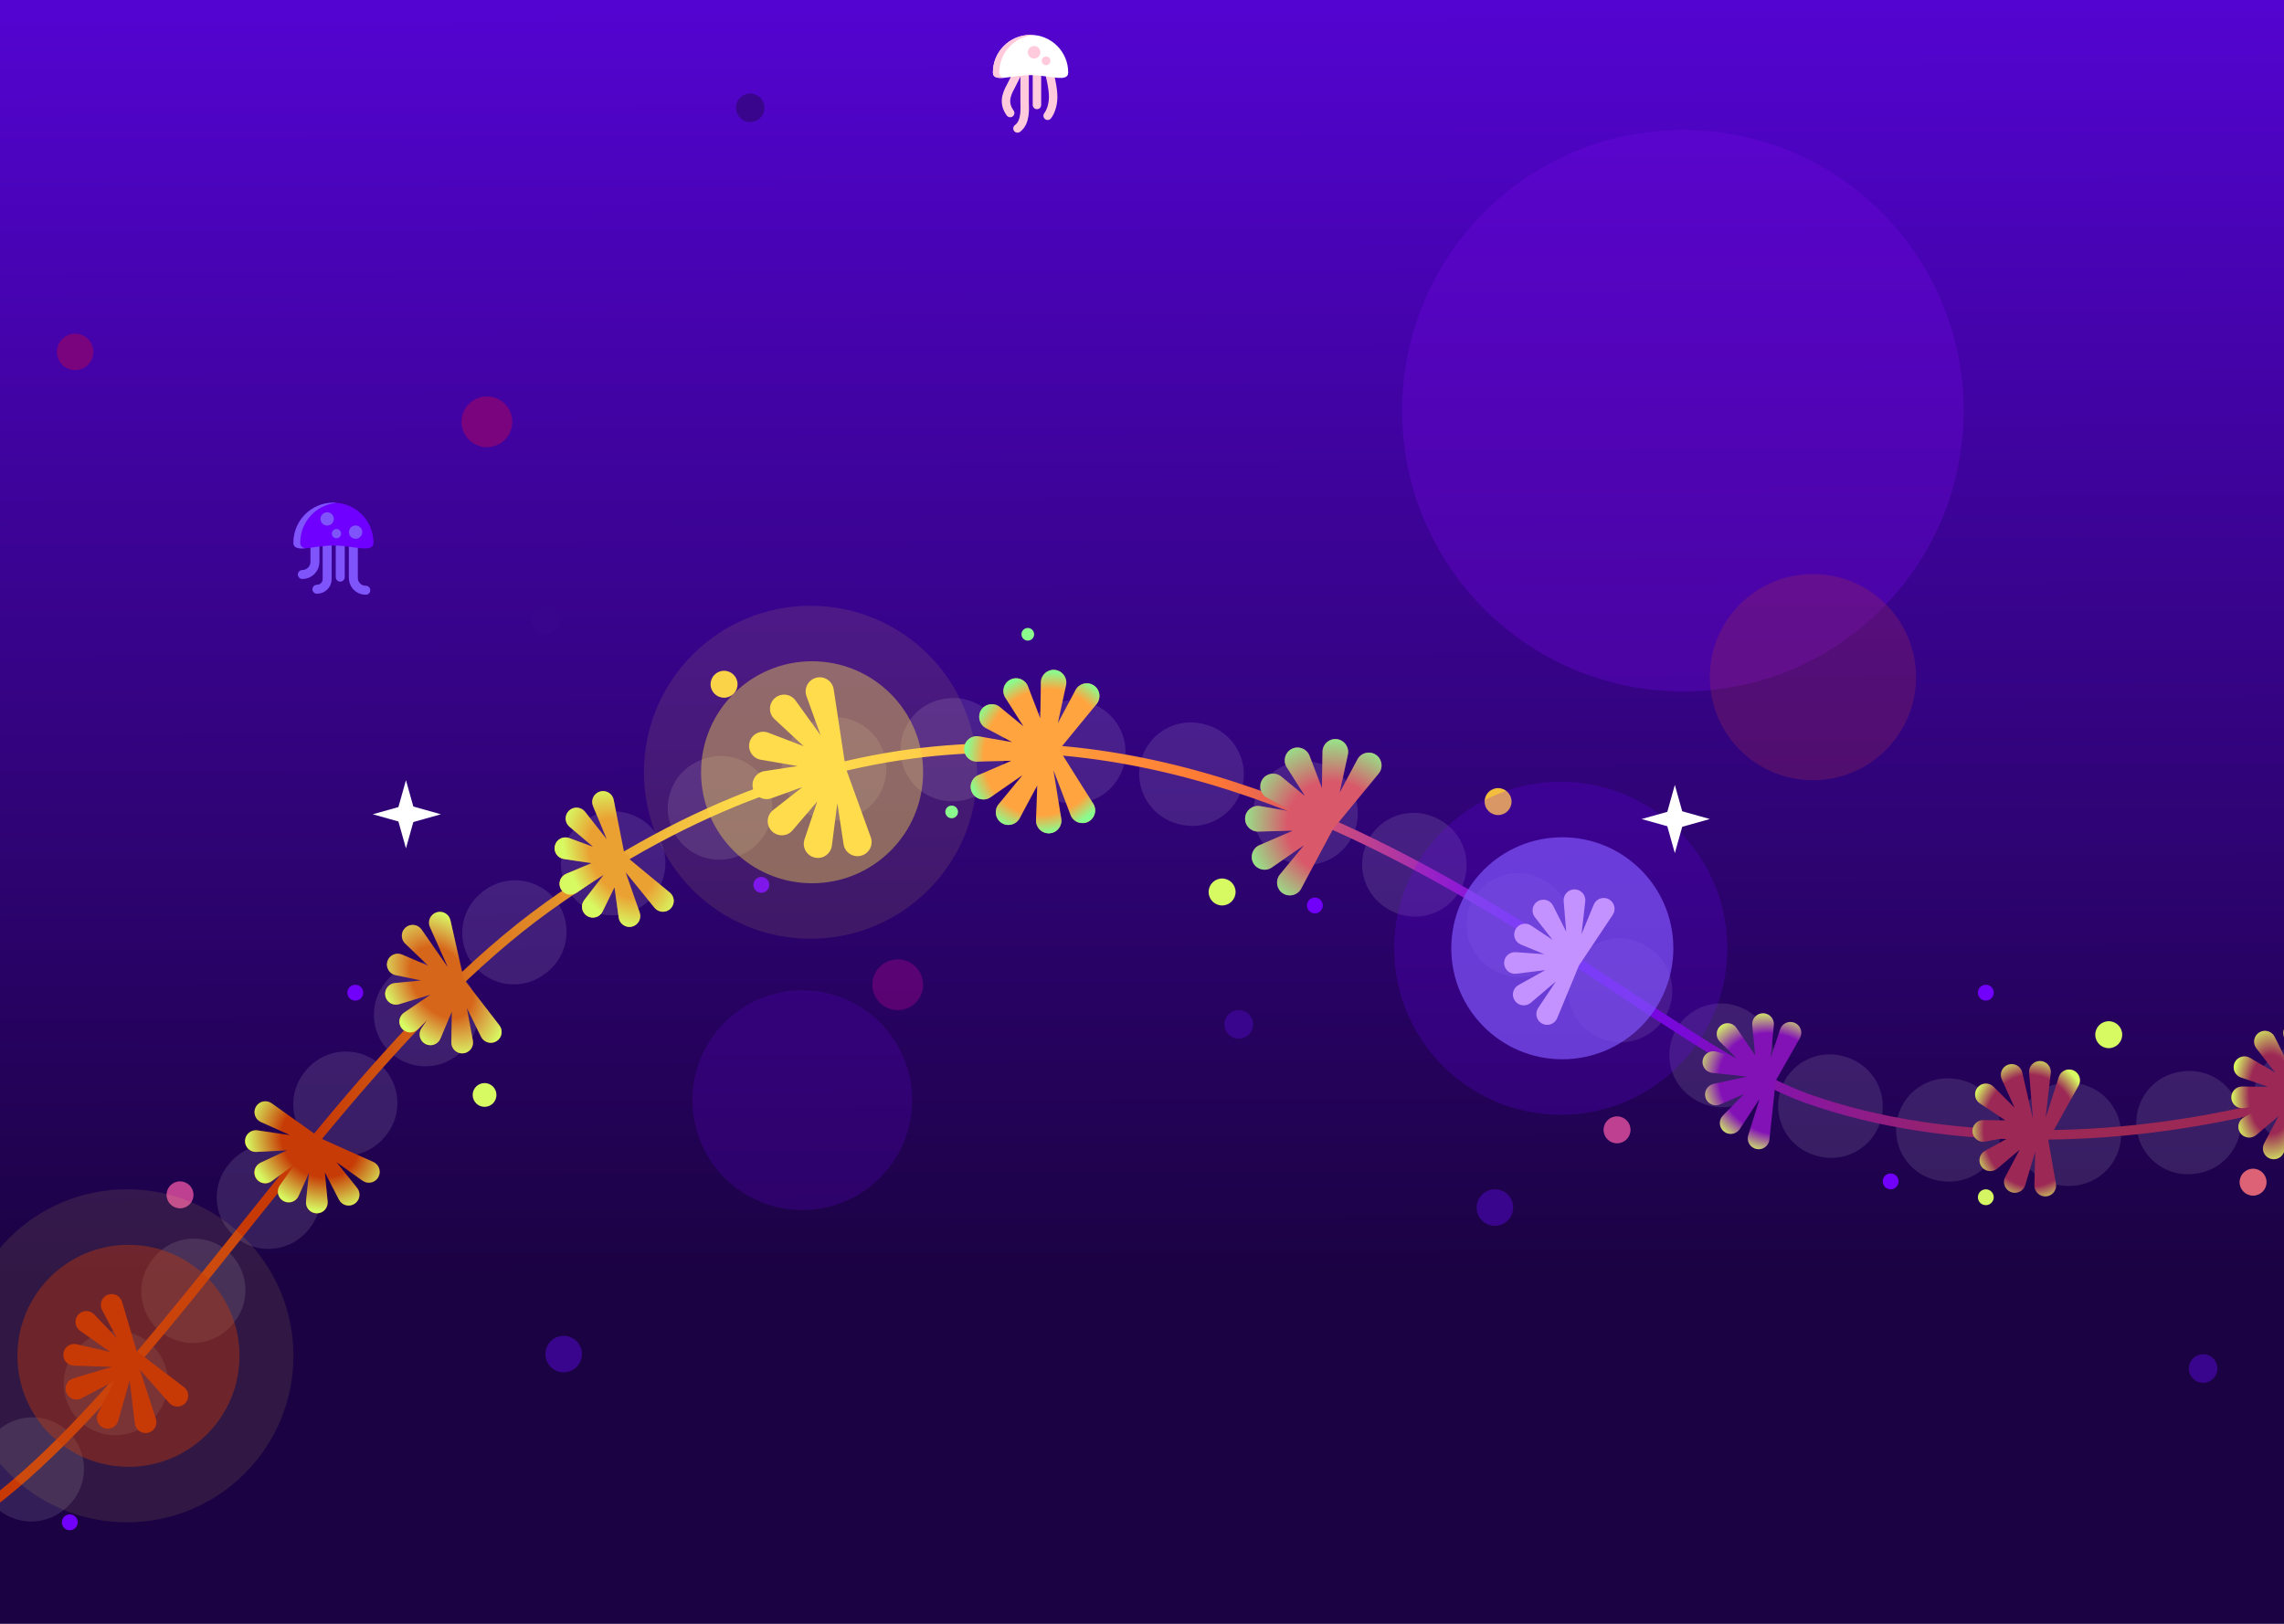
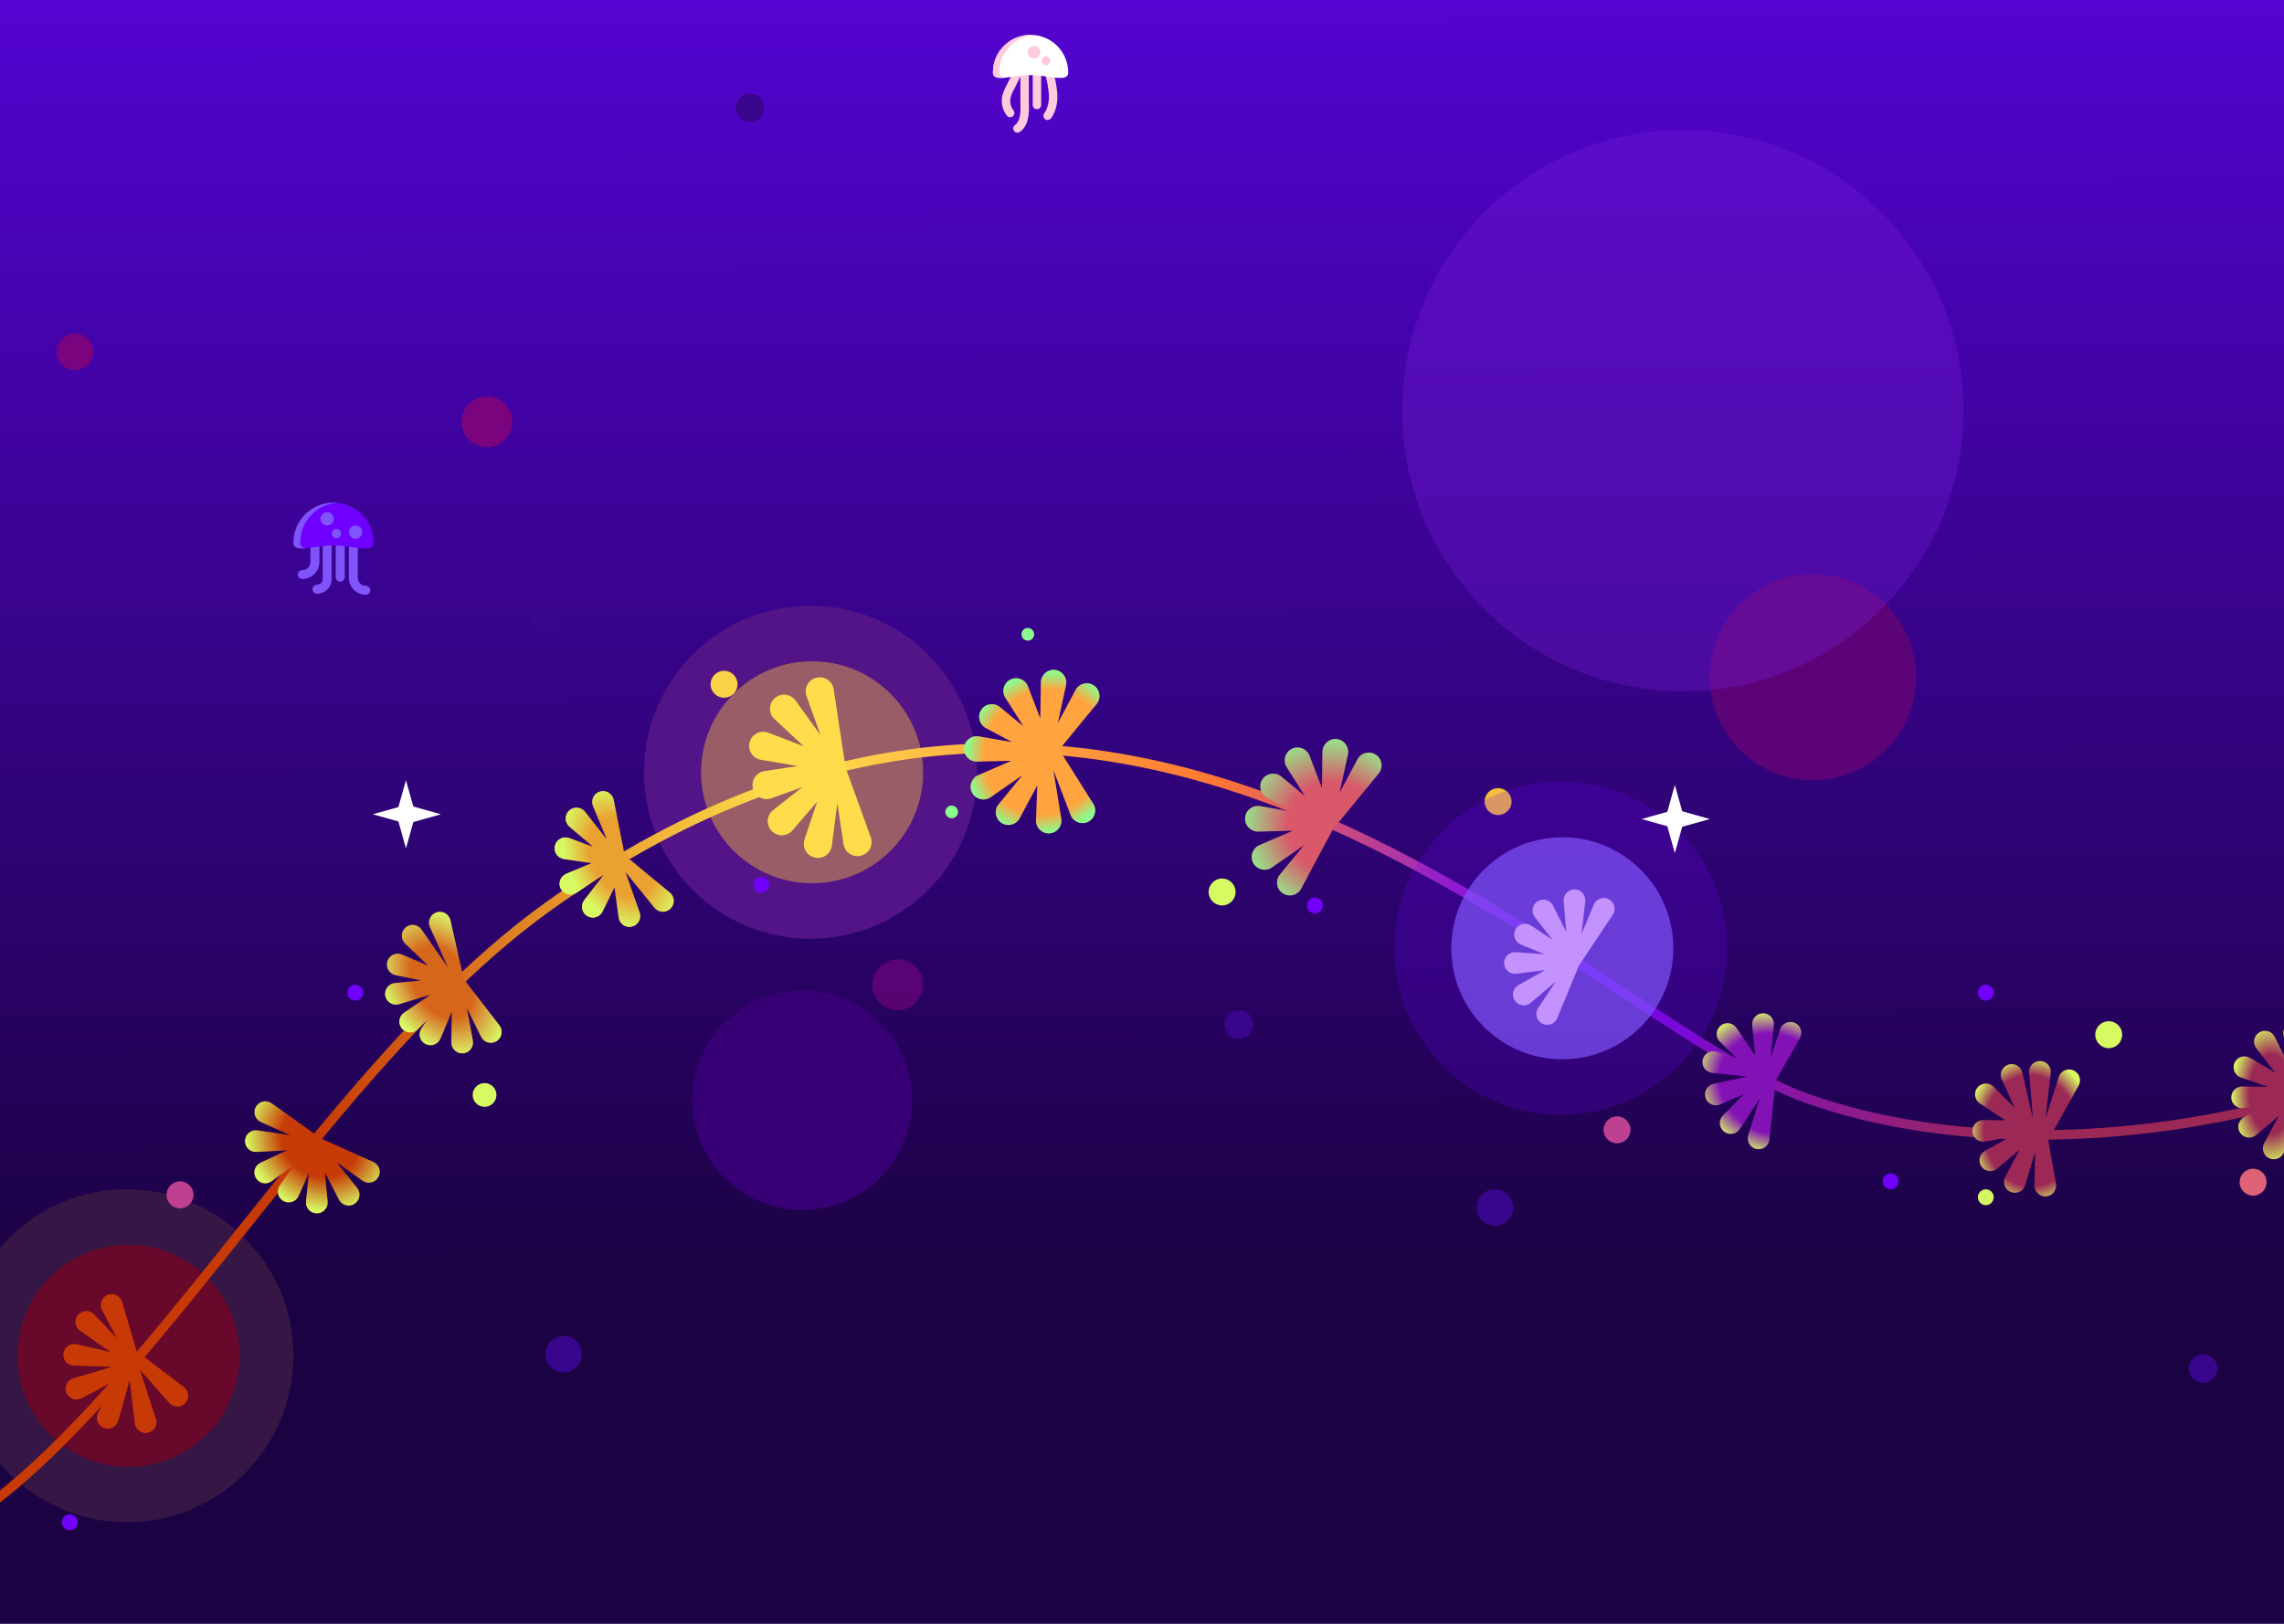
<svg xmlns="http://www.w3.org/2000/svg" width="1440" height="1024" fill="none">
  <g clip-path="url(#clip0)">
    <path fill="url(#paint0_linear)" d="M0 0h1440v1024H0z" />
+     <circle cx="511" cy="487" r="105" fill="#521486" />
+     <circle cx="512" cy="487" r="70" fill="#985D67" />
+     <circle cx="80" cy="855" r="105" fill="#361645" />
    <circle cx="456.5" cy="431.5" r="8.5" fill="#FAD247" />
    <circle cx="305.5" cy="690.5" r="7.5" fill="#D7F962" />
    <circle cx="944.5" cy="505.5" r="8.5" fill="#F3BD3E" />
    <circle cx="770.5" cy="562.5" r="8.5" fill="#D7F962" />
    <circle cx="829" cy="571" r="5" fill="#7101FB" />
    <circle cx="224" cy="626" r="5" fill="#7101FB" />
+     <circle cx="81" cy="855" r="70" fill="#68082A" />
    <circle cx="480" cy="558" r="5" fill="#7101FB" />
    <circle cx="44" cy="960" r="5" fill="#7101FB" />
    <circle cx="1252" cy="626" r="5" fill="#7101FB" />
    <circle cx="1192" cy="745" r="5" fill="#7101FB" />
    <circle cx="1252" cy="755" r="5" fill="#D6F562" />
    <circle cx="1329.5" cy="652.5" r="8.5" fill="#D7F962" />
    <circle cx="1420.5" cy="745.5" r="8.5" fill="#DD6276" />
    <circle cx="113.5" cy="753.5" r="8.5" fill="#BE4191" />
    <circle cx="1019.5" cy="712.5" r="8.5" fill="#BE4191" />
-     <path d="M-813.938 316.26c45.843 70.502 279.328 491.763 663.728 661.103C16.84 1050.8 158.285 706.279 345.006 572.061 712.825 307.955 999.8 643.018 1139.29 692.697c176.87 62.993 458.02-7.253 561.8-163.651" stroke="#fff" stroke-opacity=".11" stroke-width="65" stroke-miterlimit="10" stroke-linecap="round" stroke-dasharray="1 75" />
    <path d="M-813.938 316.26c45.843 70.502 279.328 491.763 663.728 661.103C16.84 1050.8 158.285 706.279 345.006 572.061 712.825 307.955 999.8 643.018 1139.29 692.697c176.87 62.993 458.02-7.253 561.8-163.651" stroke="url(#paint1_linear)" stroke-width="6" stroke-miterlimit="10" stroke-linecap="round" />
-     <circle opacity=".1" cx="511" cy="487" r="105" fill="#FFE14D" />
-     <circle cx="512" cy="487" r="70" fill="#FFE14D" opacity=".4" />
-     <circle opacity=".1" cx="80" cy="855" r="105" fill="#FFE14D" />
-     <circle cx="81" cy="855" r="70" fill="#C73A06" opacity=".4" />
    <path fill-rule="evenodd" clip-rule="evenodd" d="M486.345 503.415c-4.941 1.786-10.345-1.08-11.639-6.172-1.294-5.092 2.087-10.189 7.281-10.979l20.941-3.181-23.244-3.966c-5.179-.884-8.466-6.042-7.079-11.11 1.386-5.068 6.841-7.834 11.749-5.958l22.348 8.542-18.41-17.13c-3.847-3.579-3.767-9.695.171-13.173 3.938-3.477 10.017-2.799 13.093 1.46l15.809 21.898-8.897-24.614c-1.786-4.941 1.079-10.345 6.171-11.639 5.092-1.294 10.19 2.087 10.979 7.281l7.509 49.423 15.87 43.904c1.786 4.941-1.08 10.345-6.172 11.639-5.092 1.293-10.189-2.087-10.979-7.282l-3.931-25.874-3.438 26.787c-.669 5.211-5.687 8.708-10.808 7.532-5.121-1.176-8.11-6.512-6.439-11.493l8.001-23.843-15.562 18.177c-3.417 3.991-9.531 4.164-13.168.373-3.638-3.791-3.212-9.893.918-13.142l18.451-14.518-19.525 7.058z" fill="#FFDC4C" />
    <circle opacity=".2" cx="984" cy="598" r="105" fill="#6F00FF" />
    <circle cx="985" cy="598" r="70" fill="#7F54FA" opacity=".7" />
+     <circle cx="1143" cy="427" r="65" fill="#5C0378" />
+     <circle opacity=".3" cx="1061" cy="259" r="177" fill="#7B1FDC" />
    <path fill-rule="evenodd" clip-rule="evenodd" d="M621.586 459.16c-4.178-2.234-5.517-7.585-2.884-11.524 2.633-3.939 8.089-4.748 11.751-1.742l14.763 12.117-11.362-17.973c-2.532-4.005-1.057-9.319 3.177-11.447 4.233-2.127 9.378-.139 11.081 4.282l7.755 20.134.377-22.675c.079-4.737 4.227-8.373 8.933-7.83 4.707.542 7.919 5.025 6.919 9.656l-5.141 23.804 11.131-20.809c2.234-4.178 7.585-5.517 11.524-2.884 3.939 2.633 4.748 8.089 1.742 11.751l-23.547 28.69 21.423 34.064c2.522 4.011 1.035 9.323-3.204 11.44-4.238 2.118-9.378.118-11.071-4.308l-10.776-28.174 4.926 30.475c.755 4.677-2.688 8.986-7.417 9.281-4.728.294-8.679-3.555-8.51-8.289l.786-21.899-11.065 20.686c-2.235 4.178-7.586 5.517-11.524 2.884-3.939-2.633-4.748-8.089-1.742-11.751l14.973-18.244-20.03 13.854c-3.897 2.695-9.268 1.441-11.569-2.701-2.3-4.142-.527-9.365 3.82-11.249l20.807-9.018-21.568.533c-4.737.117-8.541-3.877-8.194-8.602.347-4.725 4.694-8.12 9.363-7.312l20.861 3.611-16.508-8.831z" fill="#FFA43F" />
    <path fill-rule="evenodd" clip-rule="evenodd" d="M621.586 459.16c-4.178-2.234-5.517-7.585-2.884-11.524 2.633-3.939 8.089-4.748 11.751-1.742l14.763 12.117-11.362-17.973c-2.532-4.005-1.057-9.319 3.177-11.447 4.233-2.127 9.378-.139 11.081 4.282l7.755 20.134.377-22.675c.079-4.737 4.227-8.373 8.933-7.83 4.707.542 7.919 5.025 6.919 9.656l-5.141 23.804 11.131-20.809c2.234-4.178 7.585-5.517 11.524-2.884 3.939 2.633 4.748 8.089 1.742 11.751l-23.547 28.69 21.423 34.064c2.522 4.011 1.035 9.323-3.204 11.44-4.238 2.118-9.378.118-11.071-4.308l-10.776-28.174 4.926 30.475c.755 4.677-2.688 8.986-7.417 9.281-4.728.294-8.679-3.555-8.51-8.289l.786-21.899-11.065 20.686c-2.235 4.178-7.586 5.517-11.524 2.884-3.939-2.633-4.748-8.089-1.742-11.751l14.973-18.244-20.03 13.854c-3.897 2.695-9.268 1.441-11.569-2.701-2.3-4.142-.527-9.365 3.82-11.249l20.807-9.018-21.568.533c-4.737.117-8.541-3.877-8.194-8.602.347-4.725 4.694-8.12 9.363-7.312l20.861 3.611-16.508-8.831z" fill="url(#paint2_radial)" />
    <path fill-rule="evenodd" clip-rule="evenodd" d="M798.858 503.091c-4.213-2.253-5.563-7.649-2.908-11.621 2.655-3.973 8.157-4.788 11.85-1.757l14.887 12.219-11.457-18.124c-2.553-4.039-1.066-9.398 3.203-11.544 4.269-2.145 9.457-.14 11.175 4.318l7.82 20.304.381-22.866c.079-4.777 4.262-8.443 9.008-7.897 4.746.547 7.986 5.069 6.977 9.739l-5.185 24.004 11.225-20.985c2.254-4.213 7.65-5.563 11.622-2.908 3.972 2.655 4.787 8.157 1.756 11.85l-28.839 35.137-20.024 37.436c-2.254 4.213-7.649 5.563-11.621 2.908-3.973-2.655-4.788-8.157-1.757-11.85l15.1-18.397-20.199 13.97c-3.93 2.717-9.347 1.453-11.667-2.724-2.32-4.177-.531-9.443 3.853-11.343l20.982-9.095-21.75.538c-4.777.118-8.613-3.91-8.263-8.675.35-4.765 4.734-8.188 9.442-7.373l21.037 3.641-16.648-8.905z" fill="#D9586A" />
    <path fill-rule="evenodd" clip-rule="evenodd" d="M798.858 503.091c-4.213-2.253-5.563-7.649-2.908-11.621 2.655-3.973 8.157-4.788 11.85-1.757l14.887 12.219-11.457-18.124c-2.553-4.039-1.066-9.398 3.203-11.544 4.269-2.145 9.457-.14 11.175 4.318l7.82 20.304.381-22.866c.079-4.777 4.262-8.443 9.008-7.897 4.746.547 7.986 5.069 6.977 9.739l-5.185 24.004 11.225-20.985c2.254-4.213 7.65-5.563 11.622-2.908 3.972 2.655 4.787 8.157 1.756 11.85l-28.839 35.137-20.024 37.436c-2.254 4.213-7.649 5.563-11.621 2.908-3.973-2.655-4.788-8.157-1.757-11.85l15.1-18.397-20.199 13.97c-3.93 2.717-9.347 1.453-11.667-2.724-2.32-4.177-.531-9.443 3.853-11.343l20.982-9.095-21.75.538c-4.777.118-8.613-3.91-8.263-8.675.35-4.765 4.734-8.188 9.442-7.373l21.037 3.641-16.648-8.905z" fill="url(#paint3_radial)" />
-     <path fill-rule="evenodd" clip-rule="evenodd" d="M958.879 595.656c-3.734-1.543-5.323-5.97-3.422-9.536 1.9-3.565 6.462-4.713 9.824-2.472l13.554 9.032-11.163-14.29c-2.488-3.184-1.686-7.819 1.726-9.982 3.413-2.164 7.947-.913 9.766 2.695l8.285 16.429-1.599-19.273c-.334-4.027 2.878-7.463 6.918-7.401 4.04.061 7.145 3.594 6.688 7.609l-2.348 20.636 7.682-18.603c1.55-3.734 5.97-5.323 9.54-3.422 3.56 1.901 4.71 6.462 2.47 9.824l-21.319 31.991-13.707 33.181c-1.543 3.734-5.97 5.323-9.535 3.423-3.566-1.901-4.714-6.463-2.473-9.825l11.162-16.749-15.825 13.452c-3.079 2.617-7.743 2.007-10.046-1.313-2.303-3.32-1.24-7.902 2.29-9.869l16.893-9.414-18.258 2.278c-4.01.5-7.576-2.567-7.681-6.606-.106-4.039 3.296-7.288 7.326-6.997l18.009 1.298-14.757-6.096z" fill="#C392FF" />
+     <path d="M958.88 595.656c-3.735-1.543-5.324-5.97-3.423-9.536 1.901-3.565 6.462-4.713 9.825-2.472l13.553 9.032-11.163-14.289c-2.487-3.185-1.686-7.82 1.727-9.983 3.412-2.164 7.946-.913 9.766 2.695l8.284 16.429-1.599-19.273c-.334-4.027 2.878-7.463 6.918-7.401 4.04.061 7.146 3.594 6.689 7.609l-2.348 20.636 7.681-18.602c1.55-3.735 5.97-5.324 9.54-3.423 3.56 1.901 4.71 6.462 2.47 9.824l-21.318 31.991-13.708 33.181c-1.542 3.734-5.97 5.324-9.535 3.423-3.565-1.901-4.713-6.463-2.473-9.825l11.162-16.749-15.825 13.452c-3.078 2.617-7.743 2.007-10.045-1.313-2.303-3.32-1.24-7.902 2.289-9.869l16.893-9.414-18.258 2.278c-4.009.5-7.575-2.567-7.681-6.606-.105-4.039 3.296-7.288 7.326-6.997l18.01 1.298-14.757-6.096z" fill="#C392FF" />
    <path fill-rule="evenodd" clip-rule="evenodd" d="M1079.5 676.57c-4.02-.428-6.79-4.228-5.97-8.184.82-3.957 4.87-6.344 8.73-5.141l12.48 3.892-10.36-10.176c-2.88-2.831-2.69-7.532.41-10.123 3.1-2.592 7.76-1.944 10.03 1.394l11.8 17.316-1.88-19.034c-.4-4.021 2.76-7.508 6.8-7.51 4.04-.002 7.2 3.481 6.81 7.503l-2.03 20.723 6-18.071c1.27-3.835 5.57-5.736 9.27-4.094 3.69 1.641 5.16 6.11 3.16 9.623l-14.81 26.084.09.279-.33.142-.18.312-3.95 37.107c-.43 4.017-4.23 6.789-8.18 5.97-3.96-.819-6.35-4.873-5.15-8.73l7.17-22.968-12.53 19.092c-2.22 3.378-6.86 4.107-10.01 1.571-3.14-2.537-3.42-7.233-.58-10.115l13.25-13.482-15 6.512c-3.7 1.61-7.99-.328-9.23-4.174-1.24-3.846 1.11-7.922 5.06-8.778l21.16-4.592-22.03-2.348z" fill="#8312B6" />
    <path fill-rule="evenodd" clip-rule="evenodd" d="M1079.5 676.57c-4.02-.428-6.79-4.228-5.97-8.184.82-3.957 4.87-6.344 8.73-5.141l12.48 3.892-10.36-10.176c-2.88-2.831-2.69-7.532.41-10.123 3.1-2.592 7.76-1.944 10.03 1.394l11.8 17.316-1.88-19.034c-.4-4.021 2.76-7.508 6.8-7.51 4.04-.002 7.2 3.481 6.81 7.503l-2.03 20.723 6-18.071c1.27-3.835 5.57-5.736 9.27-4.094 3.69 1.641 5.16 6.11 3.16 9.623l-14.81 26.084.09.279-.33.142-.18.312-3.95 37.107c-.43 4.017-4.23 6.789-8.18 5.97-3.96-.819-6.35-4.873-5.15-8.73l7.17-22.968-12.53 19.092c-2.22 3.378-6.86 4.107-10.01 1.571-3.14-2.537-3.42-7.233-.58-10.115l13.25-13.482-15 6.512c-3.7 1.61-7.99-.328-9.23-4.174-1.24-3.846 1.11-7.922 5.06-8.778l21.16-4.592-22.03-2.348z" fill="url(#paint4_radial)" />
    <path fill-rule="evenodd" clip-rule="evenodd" d="M1243.6 713.767c.34 4.025 4.09 6.873 8.06 6.134l15.7-2.921-15.82 8.716c-3.53 1.951-4.62 6.528-2.33 9.858 2.29 3.331 6.95 3.962 10.04 1.359l14.07-11.851-9.04 17.094c-1.89 3.571-.29 7.993 3.45 9.524 3.74 1.531 7.99-.497 9.14-4.369l6.25-20.882-.48 21.047c-.09 4.039 3.33 7.276 7.35 6.971 4.03-.305 6.92-4.019 6.22-7.999l-4.95-28.226.42.184 18.82-33.805c1.97-3.53.46-7.986-3.25-9.596-3.71-1.61-7.99.328-9.23 4.174l-8.31 25.765 3.2-28.228c.45-4.015-2.65-7.546-6.69-7.605-4.04-.06-7.25 3.379-6.92 7.405l2.43 29.072-6.74-29.238c-.91-3.938-5.01-6.233-8.84-4.944-3.83 1.289-5.71 5.599-4.06 9.284l8 17.775-13.2-13.143c-2.86-2.851-7.56-2.611-10.12.518-2.55 3.128-1.85 7.78 1.51 10.018l16 10.652-13.79-.167c-4.04-.049-7.24 3.398-6.89 7.424z" fill="#9C2855" />
    <path fill-rule="evenodd" clip-rule="evenodd" d="M1243.6 713.767c.34 4.025 4.09 6.873 8.06 6.134l15.7-2.921-15.82 8.716c-3.53 1.951-4.62 6.528-2.33 9.858 2.29 3.331 6.95 3.962 10.04 1.359l14.07-11.851-9.04 17.094c-1.89 3.571-.29 7.993 3.45 9.524 3.74 1.531 7.99-.497 9.14-4.369l6.25-20.882-.48 21.047c-.09 4.039 3.33 7.276 7.35 6.971 4.03-.305 6.92-4.019 6.22-7.999l-4.95-28.226.42.184 18.82-33.805c1.97-3.53.46-7.986-3.25-9.596-3.71-1.61-7.99.328-9.23 4.174l-8.31 25.765 3.2-28.228c.45-4.015-2.65-7.546-6.69-7.605-4.04-.06-7.25 3.379-6.92 7.405l2.43 29.072-6.74-29.238c-.91-3.938-5.01-6.233-8.84-4.944-3.83 1.289-5.71 5.599-4.06 9.284l8 17.775-13.2-13.143c-2.86-2.851-7.56-2.611-10.12.518-2.55 3.128-1.85 7.78 1.51 10.018l16 10.652-13.79-.167c-4.04-.049-7.24 3.398-6.89 7.424z" fill="url(#paint5_radial)" />
    <path fill-rule="evenodd" clip-rule="evenodd" d="M1414.88 698.748c-3.97.74-7.71-2.109-8.06-6.134-.35-4.026 2.85-7.472 6.89-7.423l16.29.196-17.14-5.908c-3.82-1.316-5.67-5.64-3.99-9.313 1.68-3.673 6.17-5.092 9.66-3.057l15.89 9.27-11.83-15.295c-2.47-3.196-1.65-7.827 1.77-9.975 3.42-2.148 7.95-.876 9.75 2.74l9.27 18.588-3.68-19.787c-.74-3.973 2.11-7.716 6.13-8.063 4.03-.347 7.47 2.854 7.43 6.894l-.47 38.442 6.57 35.294c.74 3.972-2.11 7.716-6.13 8.063-4.03.347-7.48-2.854-7.43-6.894l.25-20.126-5.95 19.899c-1.16 3.871-5.41 5.899-9.15 4.368-3.73-1.53-5.34-5.953-3.45-9.524l9.05-17.094-14.08 11.852c-3.09 2.602-7.75 1.971-10.04-1.359-2.29-3.331-1.2-7.908 2.34-9.859l15.81-8.716-15.7 2.921z" fill="#9C2855" />
    <path fill-rule="evenodd" clip-rule="evenodd" d="M1414.88 698.748c-3.97.74-7.71-2.109-8.06-6.134-.35-4.026 2.85-7.472 6.89-7.423l16.29.196-17.14-5.908c-3.82-1.316-5.67-5.64-3.99-9.313 1.68-3.673 6.17-5.092 9.66-3.057l15.89 9.27-11.83-15.295c-2.47-3.196-1.65-7.827 1.77-9.975 3.42-2.148 7.95-.876 9.75 2.74l9.27 18.588-3.68-19.787c-.74-3.973 2.11-7.716 6.13-8.063 4.03-.347 7.47 2.854 7.43 6.894l-.47 38.442 6.57 35.294c.74 3.972-2.11 7.716-6.13 8.063-4.03.347-7.48-2.854-7.43-6.894l.25-20.126-5.95 19.899c-1.16 3.871-5.41 5.899-9.15 4.368-3.73-1.53-5.34-5.953-3.45-9.524l9.05-17.094-14.08 11.852c-3.09 2.602-7.75 1.971-10.04-1.359-2.29-3.331-1.2-7.908 2.34-9.859l15.81-8.716-15.7 2.921z" fill="url(#paint6_radial)" />
    <path fill-rule="evenodd" clip-rule="evenodd" d="M363.453 563.011c-3.343 2.27-7.914 1.162-9.846-2.386-1.932-3.549-.382-7.99 3.338-9.565l15.872-6.721-17.362-2.664c-3.994-.612-6.588-4.536-5.587-8.451 1.001-3.914 5.16-6.112 8.957-4.733l14.999 5.446-14.759-12.571c-3.076-2.619-3.222-7.321-.313-10.126 2.908-2.804 7.601-2.489 10.108.68l13.671 17.284-8.643-20.852c-1.547-3.733.463-7.986 4.329-9.16 3.866-1.174 7.901 1.242 8.692 5.205l6.664 33.416.154.284 3.288 2.044-.625 1.268 25.905 21.452c3.112 2.577 3.322 7.277.453 10.121-2.869 2.845-7.566 2.594-10.117-.539l-18.157-22.314 8.826 25.297c1.331 3.815-.918 7.946-4.845 8.897-3.927.951-7.818-1.692-8.38-5.693l-2.671-19.006-7.505 15.213c-1.788 3.624-6.311 4.915-9.742 2.782-3.431-2.134-4.273-6.762-1.814-9.968l12.752-16.623-17.642 11.983z" fill="#EAA132" />
    <path fill-rule="evenodd" clip-rule="evenodd" d="M363.453 563.011c-3.343 2.27-7.914 1.162-9.846-2.386-1.932-3.549-.382-7.99 3.338-9.565l15.872-6.721-17.362-2.664c-3.994-.612-6.588-4.536-5.587-8.451 1.001-3.914 5.16-6.112 8.957-4.733l14.999 5.446-14.759-12.571c-3.076-2.619-3.222-7.321-.313-10.126 2.908-2.804 7.601-2.489 10.108.68l13.671 17.284-8.643-20.852c-1.547-3.733.463-7.986 4.329-9.16 3.866-1.174 7.901 1.242 8.692 5.205l6.664 33.416.154.284 3.288 2.044-.625 1.268 25.905 21.452c3.112 2.577 3.322 7.277.453 10.121-2.869 2.845-7.566 2.594-10.117-.539l-18.157-22.314 8.826 25.297c1.331 3.815-.918 7.946-4.845 8.897-3.927.951-7.818-1.692-8.38-5.693l-2.671-19.006-7.505 15.213c-1.788 3.624-6.311 4.915-9.742 2.782-3.431-2.134-4.273-6.762-1.814-9.968l12.752-16.623-17.642 11.983z" fill="url(#paint7_radial)" />
    <path fill-rule="evenodd" clip-rule="evenodd" d="M253.382 648.626c2.591 3.1 7.292 3.289 10.123.407l5.933-6.04-3.702 5.466c-2.265 3.346-1.151 7.916 2.4 9.843 3.552 1.927 7.99.371 9.561-3.352l7.151-16.953-.288 19.337c-.06 4.04 3.378 7.25 7.404 6.915 4.027-.336 6.885-4.071 6.157-8.046l-3.743-20.429 8.929 18.038c1.793 3.621 6.318 4.906 9.746 2.768 3.428-2.139 4.264-6.768 1.801-9.97l-22.458-29.191-8.413-37.064c-.895-3.94-4.993-6.249-8.826-4.973-3.834 1.275-5.731 5.58-4.086 9.27l11.251 25.243-16.539-23.709c-2.311-3.314-6.977-3.911-10.049-1.286-3.071 2.625-3.209 7.327-.296 10.127l14.5 13.937-16.479-7.011c-3.718-1.582-7.989.388-9.199 4.243-1.211 3.855 1.168 7.913 5.123 8.74l16.082 3.363-16.478 1.615c-4.022.394-6.826 4.171-6.04 8.134.786 3.964 4.819 6.385 8.686 5.215l19.717-5.965-16.573 11.294c-3.338 2.275-3.986 6.934-1.395 10.034z" fill="#D66619" />
    <path fill-rule="evenodd" clip-rule="evenodd" d="M253.382 648.626c2.591 3.1 7.292 3.289 10.123.407l5.933-6.04-3.702 5.466c-2.265 3.346-1.151 7.916 2.4 9.843 3.552 1.927 7.99.371 9.561-3.352l7.151-16.953-.288 19.337c-.06 4.04 3.378 7.25 7.404 6.915 4.027-.336 6.885-4.071 6.157-8.046l-3.743-20.429 8.929 18.038c1.793 3.621 6.318 4.906 9.746 2.768 3.428-2.139 4.264-6.768 1.801-9.97l-22.458-29.191-8.413-37.064c-.895-3.94-4.993-6.249-8.826-4.973-3.834 1.275-5.731 5.58-4.086 9.27l11.251 25.243-16.539-23.709c-2.311-3.314-6.977-3.911-10.049-1.286-3.071 2.625-3.209 7.327-.296 10.127l14.5 13.937-16.479-7.011c-3.718-1.582-7.989.388-9.199 4.243-1.211 3.855 1.168 7.913 5.123 8.74l16.082 3.363-16.478 1.615c-4.022.394-6.826 4.171-6.04 8.134.786 3.964 4.819 6.385 8.686 5.215l19.717-5.965-16.573 11.294c-3.338 2.275-3.986 6.934-1.395 10.034z" fill="url(#paint8_radial)" />
    <path fill-rule="evenodd" clip-rule="evenodd" d="M188.248 754.225c-1.655 3.686-6.129 5.14-9.635 3.132-3.506-2.009-4.515-6.603-2.173-9.896l9.441-13.273-14.623 10.724c-3.258 2.389-7.867 1.447-9.925-2.029-2.059-3.477-.671-7.971 2.991-9.68l16.673-7.781-19.313 1.012c-4.035.212-7.372-3.103-7.188-7.139.185-4.037 3.811-7.033 7.809-6.455l20.556 2.975-18.361-8.247c-3.685-1.656-5.139-6.129-3.131-9.635 2.009-3.506 6.603-4.515 9.896-2.173l31.327 22.283 32.749 14.709c3.686 1.656 5.14 6.13 3.131 9.635-2.008 3.506-6.603 4.515-9.895 2.173l-16.402-11.666 12.964 16.227c2.522 3.157 1.771 7.8-1.617 10.001-3.388 2.201-7.936.999-9.795-2.588l-8.896-17.172 1.722 18.319c.378 4.023-2.796 7.494-6.837 7.477-4.04-.018-7.184-3.517-6.771-7.536l1.845-17.961-6.542 14.564z" fill="#C73B06" />
    <path fill-rule="evenodd" clip-rule="evenodd" d="M188.248 754.225c-1.655 3.686-6.129 5.14-9.635 3.132-3.506-2.009-4.515-6.603-2.173-9.896l9.441-13.273-14.623 10.724c-3.258 2.389-7.867 1.447-9.925-2.029-2.059-3.477-.671-7.971 2.991-9.68l16.673-7.781-19.313 1.012c-4.035.212-7.372-3.103-7.188-7.139.185-4.037 3.811-7.033 7.809-6.455l20.556 2.975-18.361-8.247c-3.685-1.656-5.139-6.129-3.131-9.635 2.009-3.506 6.603-4.515 9.896-2.173l31.327 22.283 32.749 14.709c3.686 1.656 5.14 6.13 3.131 9.635-2.008 3.506-6.603 4.515-9.895 2.173l-16.402-11.666 12.964 16.227c2.522 3.157 1.771 7.8-1.617 10.001-3.388 2.201-7.936.999-9.795-2.588l-8.896-17.172 1.722 18.319c.378 4.023-2.796 7.494-6.837 7.477-4.04-.018-7.184-3.517-6.771-7.536l1.845-17.961-6.542 14.564z" fill="url(#paint9_radial)" />
-     <path fill-rule="evenodd" clip-rule="evenodd" d="M51.359 881.8c-3.575 1.882-7.994.269-9.517-3.473-1.523-3.743.515-7.982 4.388-9.131l24.416-7.244-24.108-.757c-4.038-.127-7.087-3.709-6.565-7.716.521-4.006 4.385-6.689 8.322-5.778l21.347 4.941-19.141-13.428c-3.308-2.32-3.892-6.987-1.259-10.052 2.633-3.065 7.335-3.19 10.127-.269l14.353 15.012-9.375-17.811c-1.882-3.575-.269-7.994 3.473-9.517 3.743-1.523 7.982.515 9.131 4.388l9.229 31.109 29.794 22.666c3.216 2.447 3.62 7.133.871 10.094-2.75 2.961-7.453 2.904-10.131-.122l-18.509-20.918 10.091 30.964c1.252 3.842-1.083 7.925-5.029 8.795-3.946.87-7.781-1.853-8.26-5.865l-3.257-27.259-7.234 25.58c-1.099 3.887-5.313 5.979-9.075 4.504-3.762-1.475-5.431-5.873-3.595-9.472l10.294-20.18L51.359 881.8z" fill="#C73A06" />
-     <circle opacity=".3" cx="1061" cy="259" r="177" fill="#7707E4" />
-     <circle opacity=".3" cx="1143" cy="427" r="65" fill="#9C2855" />
+     <path d="M51.359 881.8c-3.575 1.882-7.994.269-9.517-3.473-1.523-3.743.515-7.982 4.388-9.131l24.416-7.244-24.108-.757c-4.038-.127-7.087-3.709-6.565-7.716.521-4.006 4.385-6.689 8.322-5.778l21.347 4.941-19.141-13.428c-3.308-2.32-3.892-6.988-1.259-10.052 2.633-3.065 7.335-3.19 10.127-.269l14.353 15.012-9.375-17.811c-1.882-3.575-.269-7.994 3.473-9.517 3.742-1.523 7.982.514 9.131 4.388l9.229 31.109 29.794 22.666c3.216 2.447 3.62 7.133.87 10.094-2.749 2.961-7.453 2.904-10.13-.122l-18.509-20.919 10.091 30.965c1.252 3.842-1.083 7.925-5.029 8.795-3.946.87-7.781-1.853-8.26-5.865l-3.257-27.259-7.234 25.58c-1.1 3.887-5.313 5.979-9.075 4.504-3.762-1.475-5.431-5.873-3.595-9.472l10.294-20.18L51.359 881.8z" fill="#C73A06" />
    <circle cx="942.5" cy="761.5" r="11.5" fill="#3A058D" />
    <circle cx="355.378" cy="853.903" r="11.5" fill="#3A058D" />
    <circle cx="47.378" cy="221.903" r="11.5" fill="#7A037E" />
    <circle cx="307" cy="266" r="16" fill="#7A037E" />
    <circle cx="1389" cy="863" r="9" fill="#3A058D" />
    <circle cx="781" cy="646" r="9" fill="#3A058D" />
    <circle cx="473" cy="68" r="9" fill="#3A058D" />
    <circle cx="344" cy="391" r="9" fill="#3A058D" />
-     <circle cx="505.821" cy="693.821" r="69.256" transform="rotate(-15 505.821 693.821)" fill="#5005B3" fill-opacity=".3" />
+     <circle cx="505.821" cy="693.821" r="69.256" transform="rotate(-15 505.821 693.821)" fill="#370074" />
    <circle opacity=".6" cx="566" cy="621" r="16" fill="#7A037E" />
    <g clip-path="url(#clip1)">
      <path d="M660.5 73c1.366-1.701 3.5-6 3.5-12s-2.471-15.191-2.471-15.191M636.886 71.264c-5.5-7.5-1-14 1-18l8.501-17M653.768 47.675v18.51M646 44v20.5c0 3.359 1 12.5-4.5 16.5" stroke="#FFCBDC" stroke-width="5.331" stroke-miterlimit="10" stroke-linecap="round" />
      <path d="M673.47 45.735c0 6.568-11.867 1.642-23.734 1.642-11.868 0-23.735 4.926-23.735-1.642C626.001 32.599 636.599 22 649.736 22c13.136 0 23.734 10.598 23.734 23.735z" fill="#fff" />
      <path d="M630.031 45.735c0-12.464 9.554-22.615 21.72-23.66C651.079 22 650.407 22 649.736 22c-13.137 0-23.735 10.598-23.735 23.735 0 3.209 2.911 3.657 7.24 3.284-2.015-.299-3.21-1.194-3.21-3.284zM651.956 36.911c2.184 0 3.956-1.771 3.956-3.956 0-2.185-1.772-3.956-3.956-3.956-2.185 0-3.956 1.771-3.956 3.956 0 2.185 1.771 3.956 3.956 3.956zM659.528 41.122c1.525 0 2.762-1.236 2.762-2.761 0-1.525-1.237-2.762-2.762-2.762s-2.761 1.236-2.761 2.762c0 1.525 1.236 2.761 2.761 2.761z" fill="#FFCBDC" />
    </g>
    <g clip-path="url(#clip2)">
      <path d="M230.624 372.223c-1.27 0-2.46-.317-3.492-.793-2.618-1.27-4.363-3.968-4.363-7.062v-22.057M190.633 362.305c4.364 0 7.934-3.57 7.934-7.934v-21.978M214.518 344.294v19.677M206.266 336.518v28.643c0 3.571-2.857 6.427-6.427 6.427" stroke="#7F54FA" stroke-width="5.667" stroke-miterlimit="10" stroke-linecap="round" />
      <path d="M235.462 342.231c0 6.982-12.615 1.746-25.231 1.746-12.615 0-25.231 5.236-25.231-1.746C185 328.267 196.267 317 210.231 317c13.965 0 25.231 11.267 25.231 25.231z" fill="#6F00FF" />
      <path d="M189.285 342.231c0-13.25 10.155-24.041 23.088-25.152-.714-.079-1.428-.079-2.142-.079C196.267 317 185 328.267 185 342.231c0 3.412 3.094 3.888 7.696 3.491-2.142-.317-3.411-1.269-3.411-3.491zM224.194 339.771c2.323 0 4.206-1.882 4.206-4.205 0-2.322-1.883-4.205-4.206-4.205-2.322 0-4.205 1.883-4.205 4.205 0 2.323 1.883 4.205 4.205 4.205z" fill="#7F54FA" />
      <path d="M206.264 331.44c2.322 0 4.205-1.882 4.205-4.205 0-2.322-1.883-4.205-4.205-4.205-2.323 0-4.205 1.883-4.205 4.205 0 2.323 1.882 4.205 4.205 4.205zM212.137 339.454c1.621 0 2.936-1.314 2.936-2.936 0-1.621-1.315-2.935-2.936-2.935s-2.936 1.314-2.936 2.935c0 1.622 1.315 2.936 2.936 2.936z" fill="#7F54FA" />
    </g>
    <path d="M255.941 492l-6.031 21.5 6.031 21.5 6.031-21.5-6.031-21.5z" fill="#fff" />
    <path d="M278 513.5l-21.5-6.031L235 513.5l21.5 6.031L278 513.5zM1055.94 495l-6.03 21.5 6.03 21.5 6.03-21.5-6.03-21.5z" fill="#fff" />
    <path d="M1078 516.5l-21.5-6.031-21.5 6.031 21.5 6.031 21.5-6.031z" fill="#fff" />
    <circle cx="648" cy="400" r="4" fill="#8BFB8E" />
    <circle cx="600" cy="512" r="4" fill="#8BFB8E" />
  </g>
  <defs>
    <radialGradient id="paint2_radial" cx="0" cy="0" r="1" gradientUnits="userSpaceOnUse" gradientTransform="matrix(40.0084 26.74286 -28.99756 43.38152 658.71 474.379)">
      <stop offset=".776" stop-color="#89FC90" stop-opacity="0" />
      <stop offset="1" stop-color="#89FC8F" />
    </radialGradient>
    <radialGradient id="paint3_radial" cx="0" cy="0" r="1" gradientUnits="userSpaceOnUse" gradientTransform="matrix(-51.50033 -39.9996 36.2365 -46.65525 842.5 523)">
      <stop offset=".49" stop-color="#8AFD90" stop-opacity="0" />
      <stop offset="1" stop-color="#8BFB8E" />
    </radialGradient>
    <radialGradient id="paint4_radial" cx="0" cy="0" r="1" gradientUnits="userSpaceOnUse" gradientTransform="matrix(-45.99986 -22.50027 19.61677 -40.1048 1118.5 683.5)">
      <stop offset=".693" stop-color="#D7F962" stop-opacity="0" />
      <stop offset="1" stop-color="#D7F962" />
    </radialGradient>
    <radialGradient id="paint5_radial" cx="0" cy="0" r="1" gradientUnits="userSpaceOnUse" gradientTransform="matrix(39.99995 -2.5 2.96053 47.36837 1280.5 713)">
      <stop offset=".74" stop-color="#D7F963" stop-opacity="0" />
      <stop offset="1" stop-color="#D7F962" />
    </radialGradient>
    <radialGradient id="paint6_radial" cx="0" cy="0" r="1" gradientUnits="userSpaceOnUse" gradientTransform="matrix(-25 0 0 -44.6527 1432 690)">
      <stop offset=".557" stop-color="#D7F962" stop-opacity="0" />
      <stop offset="1" stop-color="#D7F962" />
    </radialGradient>
    <radialGradient id="paint7_radial" cx="0" cy="0" r="1" gradientUnits="userSpaceOnUse" gradientTransform="matrix(-36.4999 21.00024 -30.4092 -52.85333 392 541)">
      <stop offset=".438" stop-color="#D7F962" stop-opacity="0" />
      <stop offset=".786" stop-color="#D7F962" />
    </radialGradient>
    <radialGradient id="paint8_radial" cx="0" cy="0" r="1" gradientUnits="userSpaceOnUse" gradientTransform="matrix(-34.00012 22.99991 -33.5493 -49.595 278.5 619.5)">
      <stop offset=".411" stop-color="#E2FF8B" stop-opacity="0" />
      <stop offset=".875" stop-color="#D7FF63" />
    </radialGradient>
    <radialGradient id="paint9_radial" cx="0" cy="0" r="1" gradientUnits="userSpaceOnUse" gradientTransform="matrix(-23.99995 36.00002 -40.5 -26.99993 202 719)">
      <stop offset=".521" stop-color="#D7F962" stop-opacity="0" />
      <stop offset="1" stop-color="#D7F962" />
    </radialGradient>
    <clipPath id="clip0">
      <path fill="#fff" d="M0 0h1440v1024H0z" />
    </clipPath>
    <clipPath id="clip1">
      <path fill="#fff" d="M626.001 22h51v63h-51z" />
    </clipPath>
    <clipPath id="clip2">
      <path fill="#fff" d="M185 317h50.462v58H185z" />
    </clipPath>
    <linearGradient id="paint0_linear" x1="353.5" y1="804.5" x2="351" y2="-106.5" gradientUnits="userSpaceOnUse">
      <stop stop-color="#1B0243" />
      <stop offset="1" stop-color="#5B04E4" />
    </linearGradient>
    <linearGradient id="paint1_linear" x1="53.5" y1="833" x2="1262" y2="809.5" gradientUnits="userSpaceOnUse">
      <stop offset=".123" stop-color="#C73A06" />
      <stop offset=".37" stop-color="#FFE14D" />
      <stop offset=".595" stop-color="#FF7734" />
      <stop offset=".768" stop-color="#6F00FF" />
      <stop offset="1" stop-color="#9C2855" />
    </linearGradient>
  </defs>
</svg>
